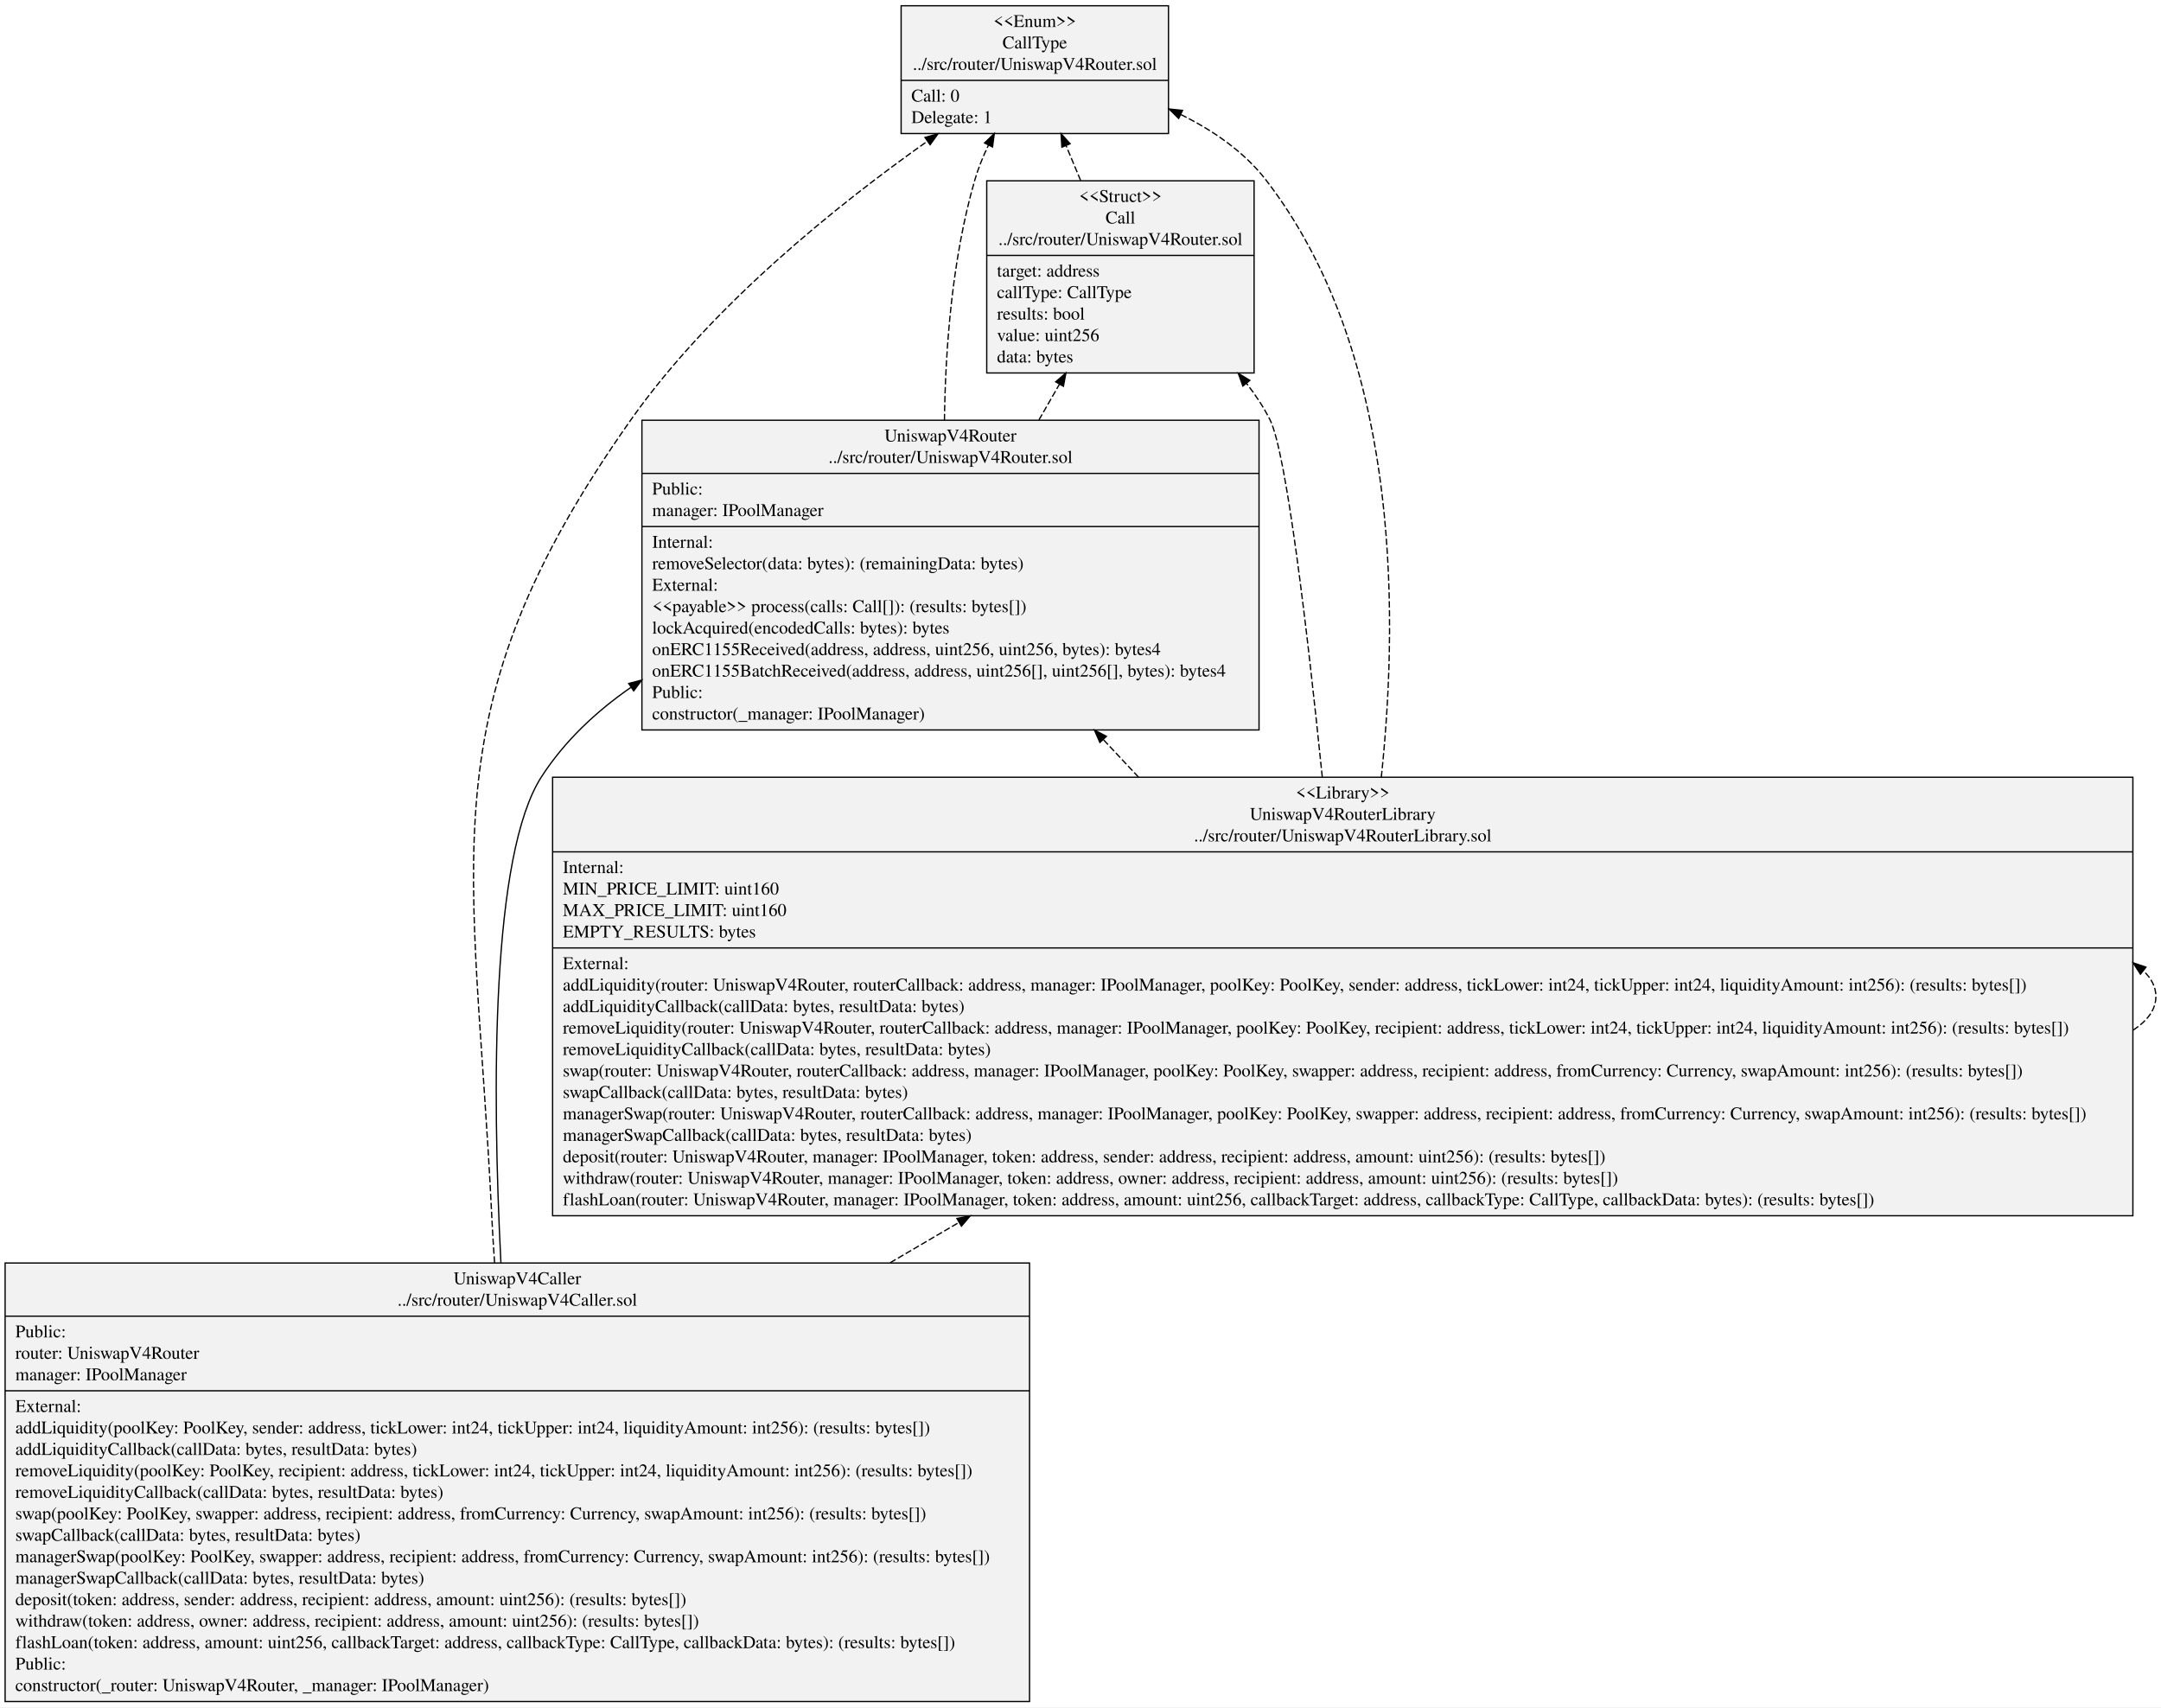
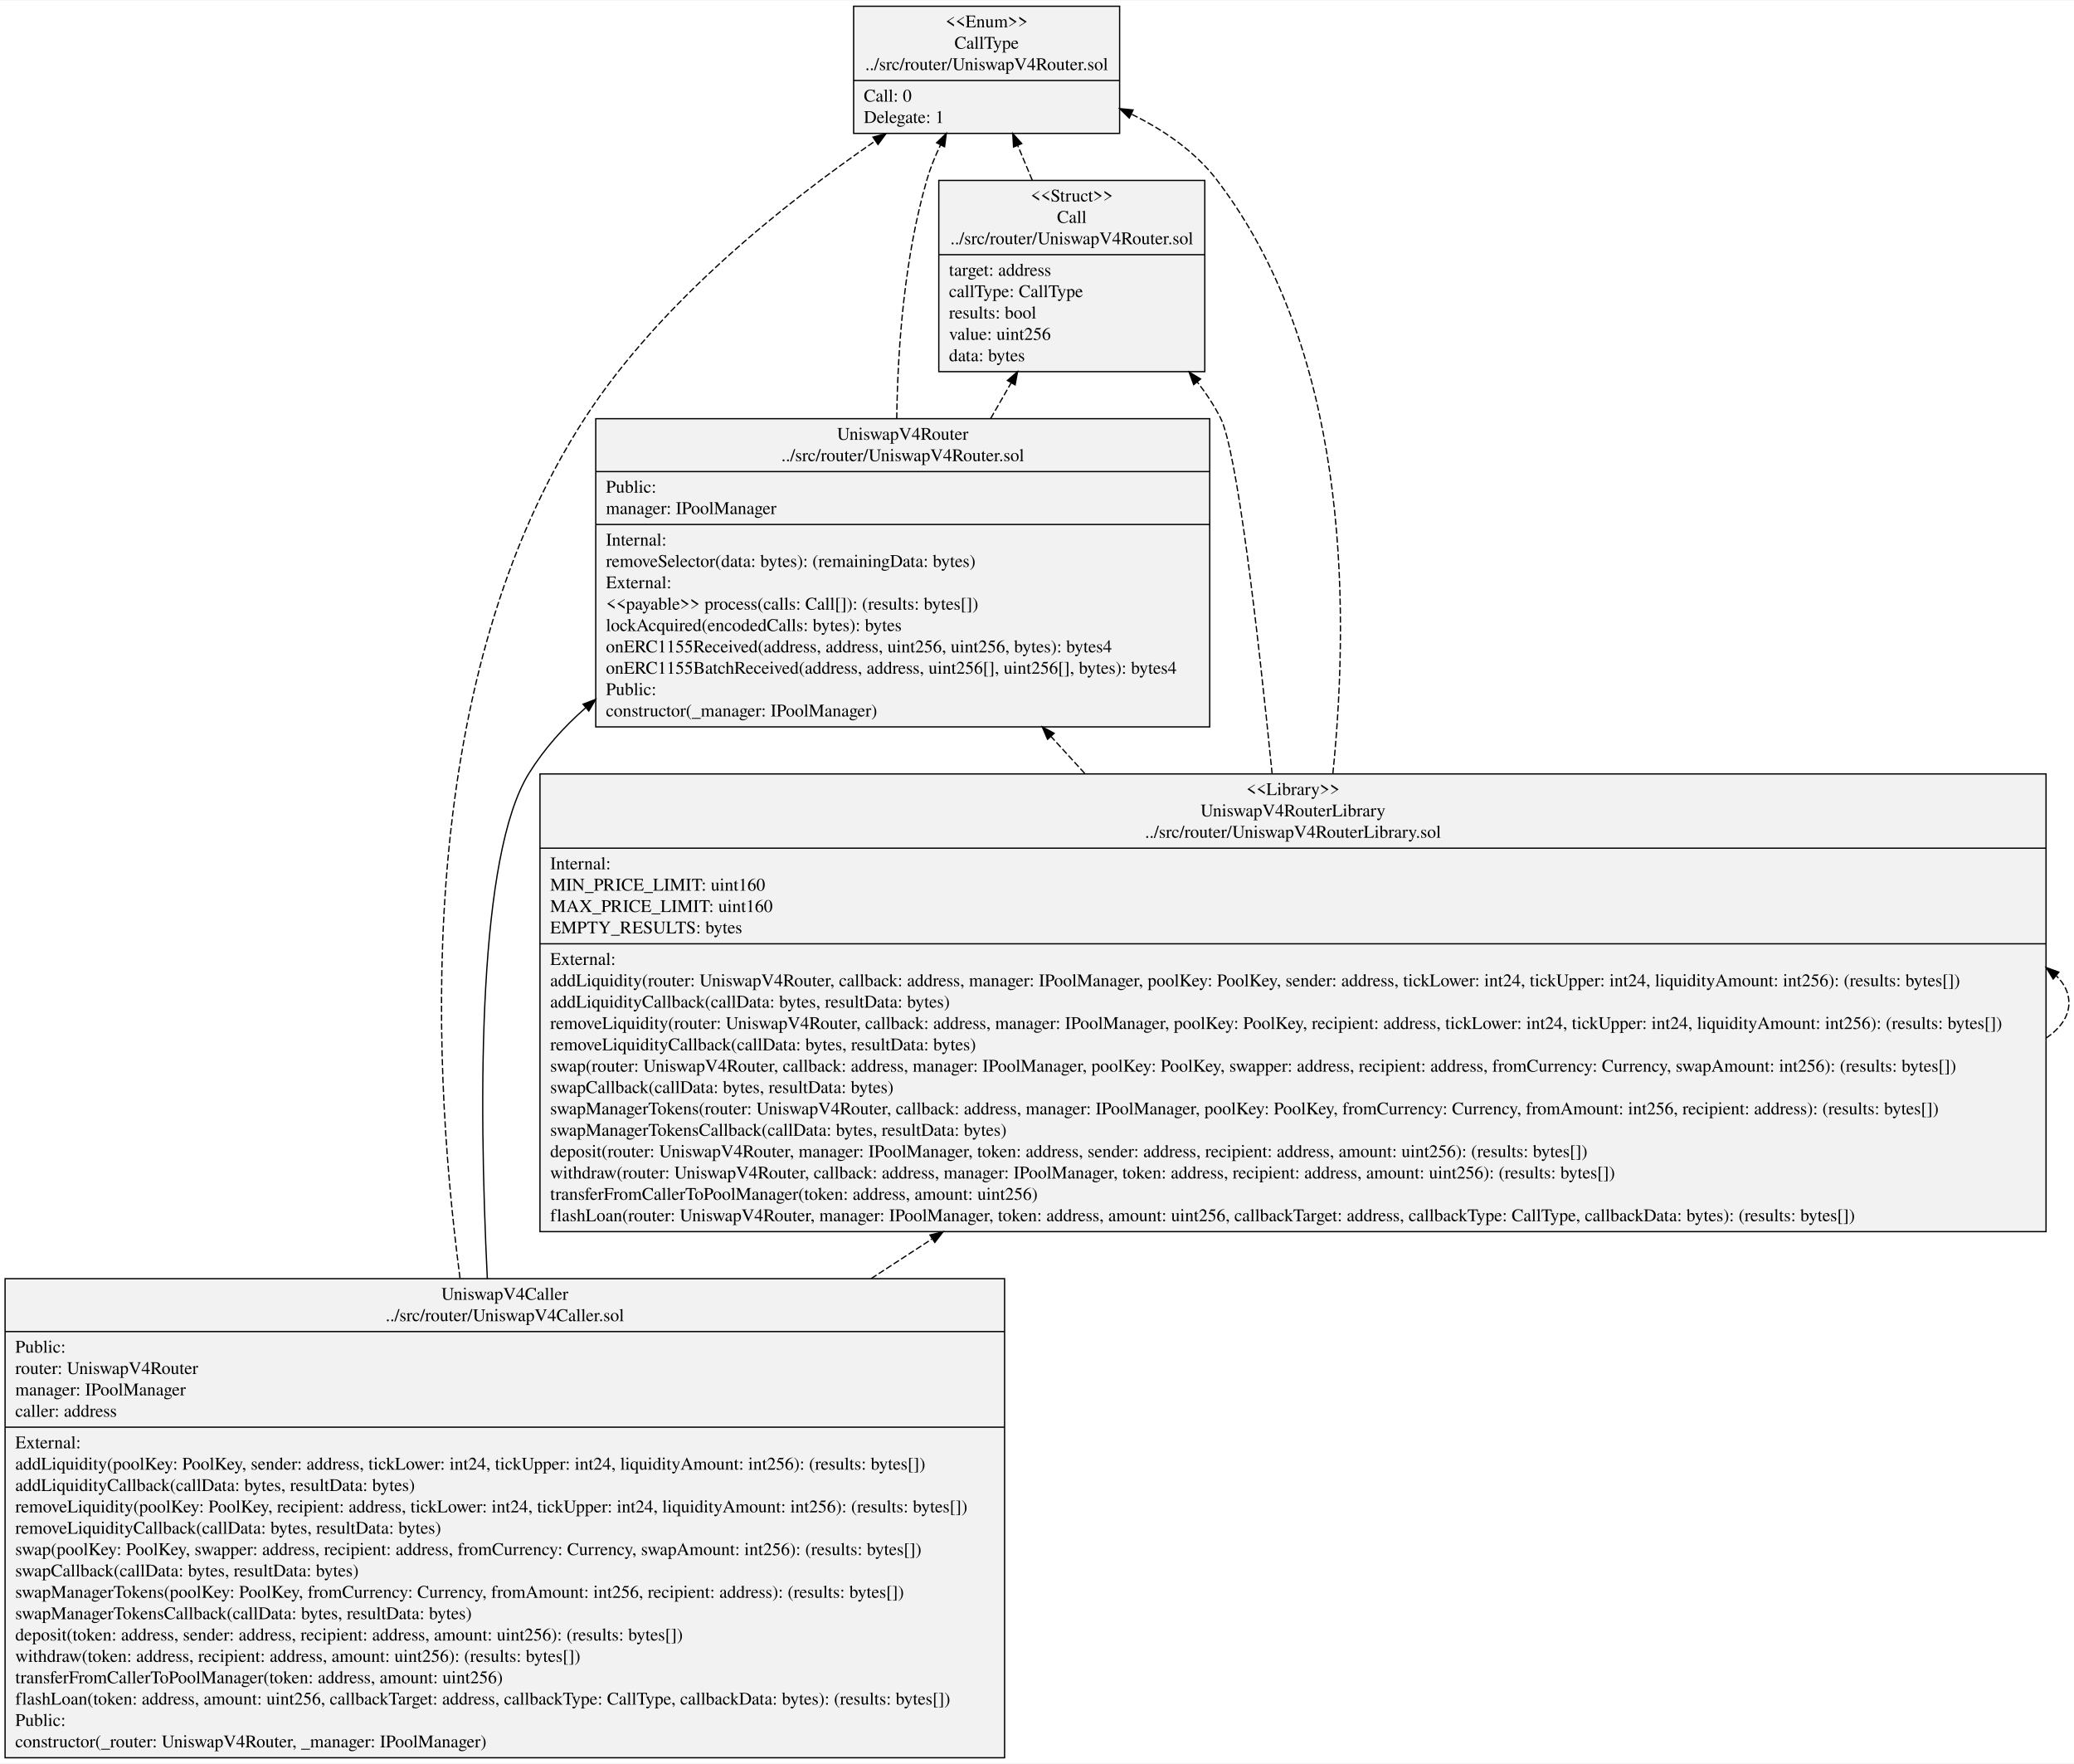
- <svg xmlns="http://www.w3.org/2000/svg" width="1691pt" height="1336pt" viewBox="0.00 0.00 1691.27 1336.20">
-   <g id="graph0" class="graph" transform="scale(1 1) rotate(0) translate(4 1332.2)">
-     <polygon fill="white" stroke="transparent" points="-4,4 -4,-1332.2 1687.27,-1332.2 1687.27,4 -4,4" />
+ <svg xmlns="http://www.w3.org/2000/svg" width="1631pt" height="1387pt" viewBox="0.00 0.00 1631.50 1386.60">
+   <g id="graph0" class="graph" transform="scale(1 1) rotate(0) translate(4 1382.6)">
+     <polygon fill="white" stroke="transparent" points="-4,4 -4,-1382.6 1627.5,-1382.6 1627.5,4 -4,4" />
    <g id="node1" class="node">
-       <polygon fill="#f2f2f2" stroke="black" points="0,-0.5 0,-343.7 801.75,-343.7 801.75,-0.5 0,-0.5" />
-       <text text-anchor="middle" x="400.88" y="-327.1" font-family="Times,serif" font-size="14.00">UniswapV4Caller</text>
-       <text text-anchor="middle" x="400.88" y="-310.3" font-family="Times,serif" font-size="14.00">../src/router/UniswapV4Caller.sol</text>
-       <polyline fill="none" stroke="black" points="0,-302.1 801.75,-302.1 " />
-       <text text-anchor="start" x="8" y="-285.5" font-family="Times,serif" font-size="14.00">Public:</text>
-       <text text-anchor="start" x="8" y="-268.7" font-family="Times,serif" font-size="14.00">   router: UniswapV4Router</text>
-       <text text-anchor="start" x="8" y="-251.9" font-family="Times,serif" font-size="14.00">   manager: IPoolManager</text>
-       <polyline fill="none" stroke="black" points="0,-243.7 801.75,-243.7 " />
-       <text text-anchor="start" x="8" y="-227.1" font-family="Times,serif" font-size="14.00">External:</text>
-       <text text-anchor="start" x="8" y="-210.3" font-family="Times,serif" font-size="14.00">    addLiquidity(poolKey: PoolKey, sender: address, tickLower: int24, tickUpper: int24, liquidityAmount: int256): (results: bytes[])</text>
-       <text text-anchor="start" x="8" y="-193.5" font-family="Times,serif" font-size="14.00">    addLiquidityCallback(callData: bytes, resultData: bytes)</text>
-       <text text-anchor="start" x="8" y="-176.7" font-family="Times,serif" font-size="14.00">    removeLiquidity(poolKey: PoolKey, recipient: address, tickLower: int24, tickUpper: int24, liquidityAmount: int256): (results: bytes[])</text>
-       <text text-anchor="start" x="8" y="-159.9" font-family="Times,serif" font-size="14.00">    removeLiquidityCallback(callData: bytes, resultData: bytes)</text>
-       <text text-anchor="start" x="8" y="-143.1" font-family="Times,serif" font-size="14.00">    swap(poolKey: PoolKey, swapper: address, recipient: address, fromCurrency: Currency, swapAmount: int256): (results: bytes[])</text>
-       <text text-anchor="start" x="8" y="-126.3" font-family="Times,serif" font-size="14.00">    swapCallback(callData: bytes, resultData: bytes)</text>
-       <text text-anchor="start" x="8" y="-109.5" font-family="Times,serif" font-size="14.00">    managerSwap(poolKey: PoolKey, swapper: address, recipient: address, fromCurrency: Currency, swapAmount: int256): (results: bytes[])</text>
-       <text text-anchor="start" x="8" y="-92.7" font-family="Times,serif" font-size="14.00">    managerSwapCallback(callData: bytes, resultData: bytes)</text>
-       <text text-anchor="start" x="8" y="-75.9" font-family="Times,serif" font-size="14.00">    deposit(token: address, sender: address, recipient: address, amount: uint256): (results: bytes[])</text>
-       <text text-anchor="start" x="8" y="-59.1" font-family="Times,serif" font-size="14.00">    withdraw(token: address, owner: address, recipient: address, amount: uint256): (results: bytes[])</text>
+       <polygon fill="#f2f2f2" stroke="black" points="0,-0.5 0,-377.3 786.25,-377.3 786.25,-0.5 0,-0.5" />
+       <text text-anchor="middle" x="393.13" y="-360.7" font-family="Times,serif" font-size="14.00">UniswapV4Caller</text>
+       <text text-anchor="middle" x="393.13" y="-343.9" font-family="Times,serif" font-size="14.00">../src/router/UniswapV4Caller.sol</text>
+       <polyline fill="none" stroke="black" points="0,-335.7 786.25,-335.7 " />
+       <text text-anchor="start" x="8" y="-319.1" font-family="Times,serif" font-size="14.00">Public:</text>
+       <text text-anchor="start" x="8" y="-302.3" font-family="Times,serif" font-size="14.00">   router: UniswapV4Router</text>
+       <text text-anchor="start" x="8" y="-285.5" font-family="Times,serif" font-size="14.00">   manager: IPoolManager</text>
+       <text text-anchor="start" x="8" y="-268.7" font-family="Times,serif" font-size="14.00">   caller: address</text>
+       <polyline fill="none" stroke="black" points="0,-260.5 786.25,-260.5 " />
+       <text text-anchor="start" x="8" y="-243.9" font-family="Times,serif" font-size="14.00">External:</text>
+       <text text-anchor="start" x="8" y="-227.1" font-family="Times,serif" font-size="14.00">    addLiquidity(poolKey: PoolKey, sender: address, tickLower: int24, tickUpper: int24, liquidityAmount: int256): (results: bytes[])</text>
+       <text text-anchor="start" x="8" y="-210.3" font-family="Times,serif" font-size="14.00">    addLiquidityCallback(callData: bytes, resultData: bytes)</text>
+       <text text-anchor="start" x="8" y="-193.5" font-family="Times,serif" font-size="14.00">    removeLiquidity(poolKey: PoolKey, recipient: address, tickLower: int24, tickUpper: int24, liquidityAmount: int256): (results: bytes[])</text>
+       <text text-anchor="start" x="8" y="-176.7" font-family="Times,serif" font-size="14.00">    removeLiquidityCallback(callData: bytes, resultData: bytes)</text>
+       <text text-anchor="start" x="8" y="-159.9" font-family="Times,serif" font-size="14.00">    swap(poolKey: PoolKey, swapper: address, recipient: address, fromCurrency: Currency, swapAmount: int256): (results: bytes[])</text>
+       <text text-anchor="start" x="8" y="-143.1" font-family="Times,serif" font-size="14.00">    swapCallback(callData: bytes, resultData: bytes)</text>
+       <text text-anchor="start" x="8" y="-126.3" font-family="Times,serif" font-size="14.00">    swapManagerTokens(poolKey: PoolKey, fromCurrency: Currency, fromAmount: int256, recipient: address): (results: bytes[])</text>
+       <text text-anchor="start" x="8" y="-109.5" font-family="Times,serif" font-size="14.00">    swapManagerTokensCallback(callData: bytes, resultData: bytes)</text>
+       <text text-anchor="start" x="8" y="-92.7" font-family="Times,serif" font-size="14.00">    deposit(token: address, sender: address, recipient: address, amount: uint256): (results: bytes[])</text>
+       <text text-anchor="start" x="8" y="-75.9" font-family="Times,serif" font-size="14.00">    withdraw(token: address, recipient: address, amount: uint256): (results: bytes[])</text>
+       <text text-anchor="start" x="8" y="-59.1" font-family="Times,serif" font-size="14.00">    transferFromCallerToPoolManager(token: address, amount: uint256)</text>
      <text text-anchor="start" x="8" y="-42.3" font-family="Times,serif" font-size="14.00">    flashLoan(token: address, amount: uint256, callbackTarget: address, callbackType: CallType, callbackData: bytes): (results: bytes[])</text>
      <text text-anchor="start" x="8" y="-25.5" font-family="Times,serif" font-size="14.00">Public:</text>
      <text text-anchor="start" x="8" y="-8.7" font-family="Times,serif" font-size="14.00">    constructor(_router: UniswapV4Router, _manager: IPoolManager)</text>
    </g>
    <g id="node2" class="node">
-       <polygon fill="#f2f2f2" stroke="black" points="701.25,-1227.7 701.25,-1327.7 910.5,-1327.7 910.5,-1227.7 701.25,-1227.7" />
-       <text text-anchor="middle" x="805.88" y="-1311.1" font-family="Times,serif" font-size="14.00">&lt;&lt;Enum&gt;&gt;</text>
-       <text text-anchor="middle" x="805.88" y="-1294.3" font-family="Times,serif" font-size="14.00">CallType</text>
-       <text text-anchor="middle" x="805.88" y="-1277.5" font-family="Times,serif" font-size="14.00">../src/router/UniswapV4Router.sol</text>
-       <polyline fill="none" stroke="black" points="701.25,-1269.3 910.5,-1269.3 " />
-       <text text-anchor="start" x="709.25" y="-1252.7" font-family="Times,serif" font-size="14.00">Call: 0</text>
-       <text text-anchor="start" x="709.25" y="-1235.9" font-family="Times,serif" font-size="14.00">Delegate: 1</text>
+       <polygon fill="#f2f2f2" stroke="black" points="667.5,-1278.1 667.5,-1378.1 876.75,-1378.1 876.75,-1278.1 667.5,-1278.1" />
+       <text text-anchor="middle" x="772.13" y="-1361.5" font-family="Times,serif" font-size="14.00">&lt;&lt;Enum&gt;&gt;</text>
+       <text text-anchor="middle" x="772.13" y="-1344.7" font-family="Times,serif" font-size="14.00">CallType</text>
+       <text text-anchor="middle" x="772.13" y="-1327.9" font-family="Times,serif" font-size="14.00">../src/router/UniswapV4Router.sol</text>
+       <polyline fill="none" stroke="black" points="667.5,-1319.7 876.75,-1319.7 " />
+       <text text-anchor="start" x="675.5" y="-1303.1" font-family="Times,serif" font-size="14.00">Call: 0</text>
+       <text text-anchor="start" x="675.5" y="-1286.3" font-family="Times,serif" font-size="14.00">Delegate: 1</text>
    </g>
    <g id="edge3" class="edge">
-       <path fill="none" stroke="black" stroke-dasharray="5,2" d="M383.07,-343.94C382.2,-356.2 381.44,-368.38 380.88,-380.2 367.34,-661.23 327.5,-774.03 489.88,-1003.8 552.99,-1093.11 651.46,-1171.93 721.7,-1221.61" />
-       <polygon fill="black" stroke="black" points="719.92,-1224.64 730.12,-1227.53 723.95,-1218.92 719.92,-1224.64" />
+       <path fill="none" stroke="black" stroke-dasharray="5,2" d="M357.87,-377.72C333.31,-564.65 325.06,-852.06 456.13,-1054.2 515.15,-1145.23 613.17,-1223.1 684.41,-1272.08" />
+       <polygon fill="black" stroke="black" points="682.73,-1275.17 692.96,-1277.91 686.67,-1269.38 682.73,-1275.17" />
    </g>
    <g id="node4" class="node">
-       <polygon fill="#f2f2f2" stroke="black" points="498.39,-760.9 498.39,-1003.3 981.36,-1003.3 981.36,-760.9 498.39,-760.9" />
-       <text text-anchor="middle" x="739.88" y="-986.7" font-family="Times,serif" font-size="14.00">UniswapV4Router</text>
-       <text text-anchor="middle" x="739.88" y="-969.9" font-family="Times,serif" font-size="14.00">../src/router/UniswapV4Router.sol</text>
-       <polyline fill="none" stroke="black" points="498.39,-961.7 981.36,-961.7 " />
-       <text text-anchor="start" x="506.39" y="-945.1" font-family="Times,serif" font-size="14.00">Public:</text>
-       <text text-anchor="start" x="506.39" y="-928.3" font-family="Times,serif" font-size="14.00">   manager: IPoolManager</text>
-       <polyline fill="none" stroke="black" points="498.39,-920.1 981.36,-920.1 " />
-       <text text-anchor="start" x="506.39" y="-903.5" font-family="Times,serif" font-size="14.00">Internal:</text>
-       <text text-anchor="start" x="506.39" y="-886.7" font-family="Times,serif" font-size="14.00">    removeSelector(data: bytes): (remainingData: bytes)</text>
-       <text text-anchor="start" x="506.39" y="-869.9" font-family="Times,serif" font-size="14.00">External:</text>
-       <text text-anchor="start" x="506.39" y="-853.1" font-family="Times,serif" font-size="14.00">    &lt;&lt;payable&gt;&gt; process(calls: Call[]): (results: bytes[])</text>
-       <text text-anchor="start" x="506.39" y="-836.3" font-family="Times,serif" font-size="14.00">    lockAcquired(encodedCalls: bytes): bytes</text>
-       <text text-anchor="start" x="506.39" y="-819.5" font-family="Times,serif" font-size="14.00">    onERC1155Received(address, address, uint256, uint256, bytes): bytes4</text>
-       <text text-anchor="start" x="506.39" y="-802.7" font-family="Times,serif" font-size="14.00">    onERC1155BatchReceived(address, address, uint256[], uint256[], bytes): bytes4</text>
-       <text text-anchor="start" x="506.39" y="-785.9" font-family="Times,serif" font-size="14.00">Public:</text>
-       <text text-anchor="start" x="506.39" y="-769.1" font-family="Times,serif" font-size="14.00">    constructor(_manager: IPoolManager)</text>
+       <polygon fill="#f2f2f2" stroke="black" points="464.65,-811.3 464.65,-1053.7 947.61,-1053.7 947.61,-811.3 464.65,-811.3" />
+       <text text-anchor="middle" x="706.13" y="-1037.1" font-family="Times,serif" font-size="14.00">UniswapV4Router</text>
+       <text text-anchor="middle" x="706.13" y="-1020.3" font-family="Times,serif" font-size="14.00">../src/router/UniswapV4Router.sol</text>
+       <polyline fill="none" stroke="black" points="464.65,-1012.1 947.61,-1012.1 " />
+       <text text-anchor="start" x="472.65" y="-995.5" font-family="Times,serif" font-size="14.00">Public:</text>
+       <text text-anchor="start" x="472.65" y="-978.7" font-family="Times,serif" font-size="14.00">   manager: IPoolManager</text>
+       <polyline fill="none" stroke="black" points="464.65,-970.5 947.61,-970.5 " />
+       <text text-anchor="start" x="472.65" y="-953.9" font-family="Times,serif" font-size="14.00">Internal:</text>
+       <text text-anchor="start" x="472.65" y="-937.1" font-family="Times,serif" font-size="14.00">    removeSelector(data: bytes): (remainingData: bytes)</text>
+       <text text-anchor="start" x="472.65" y="-920.3" font-family="Times,serif" font-size="14.00">External:</text>
+       <text text-anchor="start" x="472.65" y="-903.5" font-family="Times,serif" font-size="14.00">    &lt;&lt;payable&gt;&gt; process(calls: Call[]): (results: bytes[])</text>
+       <text text-anchor="start" x="472.65" y="-886.7" font-family="Times,serif" font-size="14.00">    lockAcquired(encodedCalls: bytes): bytes</text>
+       <text text-anchor="start" x="472.65" y="-869.9" font-family="Times,serif" font-size="14.00">    onERC1155Received(address, address, uint256, uint256, bytes): bytes4</text>
+       <text text-anchor="start" x="472.65" y="-853.1" font-family="Times,serif" font-size="14.00">    onERC1155BatchReceived(address, address, uint256[], uint256[], bytes): bytes4</text>
+       <text text-anchor="start" x="472.65" y="-836.3" font-family="Times,serif" font-size="14.00">Public:</text>
+       <text text-anchor="start" x="472.65" y="-819.5" font-family="Times,serif" font-size="14.00">    constructor(_manager: IPoolManager)</text>
    </g>
    <g id="edge2" class="edge">
-       <path fill="none" stroke="black" d="M388.03,-343.94C381.01,-482.22 380.49,-663.62 419.88,-724.4 437.86,-752.16 462.29,-775.16 489.69,-794.17" />
-       <polygon fill="black" stroke="black" points="488.04,-797.28 498.29,-799.95 491.94,-791.46 488.04,-797.28" />
+       <path fill="none" stroke="black" d="M379.35,-377.35C372.25,-522.94 372.13,-710.54 412.13,-774.8 424.12,-794.07 439.35,-811.11 456.53,-826.16" />
+       <polygon fill="black" stroke="black" points="454.66,-829.16 464.56,-832.93 459.17,-823.81 454.66,-829.16" />
    </g>
    <g id="node5" class="node">
-       <polygon fill="#f2f2f2" stroke="black" points="428.48,-380.7 428.48,-723.9 1665.27,-723.9 1665.27,-380.7 428.48,-380.7" />
-       <text text-anchor="middle" x="1046.88" y="-707.3" font-family="Times,serif" font-size="14.00">&lt;&lt;Library&gt;&gt;</text>
-       <text text-anchor="middle" x="1046.88" y="-690.5" font-family="Times,serif" font-size="14.00">UniswapV4RouterLibrary</text>
-       <text text-anchor="middle" x="1046.88" y="-673.7" font-family="Times,serif" font-size="14.00">../src/router/UniswapV4RouterLibrary.sol</text>
-       <polyline fill="none" stroke="black" points="428.48,-665.5 1665.27,-665.5 " />
-       <text text-anchor="start" x="436.48" y="-648.9" font-family="Times,serif" font-size="14.00">Internal:</text>
-       <text text-anchor="start" x="436.48" y="-632.1" font-family="Times,serif" font-size="14.00">   MIN_PRICE_LIMIT: uint160</text>
-       <text text-anchor="start" x="436.48" y="-615.3" font-family="Times,serif" font-size="14.00">   MAX_PRICE_LIMIT: uint160</text>
-       <text text-anchor="start" x="436.48" y="-598.5" font-family="Times,serif" font-size="14.00">   EMPTY_RESULTS: bytes</text>
-       <polyline fill="none" stroke="black" points="428.48,-590.3 1665.27,-590.3 " />
-       <text text-anchor="start" x="436.48" y="-573.7" font-family="Times,serif" font-size="14.00">External:</text>
-       <text text-anchor="start" x="436.48" y="-556.9" font-family="Times,serif" font-size="14.00">    addLiquidity(router: UniswapV4Router, routerCallback: address, manager: IPoolManager, poolKey: PoolKey, sender: address, tickLower: int24, tickUpper: int24, liquidityAmount: int256): (results: bytes[])</text>
-       <text text-anchor="start" x="436.48" y="-540.1" font-family="Times,serif" font-size="14.00">    addLiquidityCallback(callData: bytes, resultData: bytes)</text>
-       <text text-anchor="start" x="436.48" y="-523.3" font-family="Times,serif" font-size="14.00">    removeLiquidity(router: UniswapV4Router, routerCallback: address, manager: IPoolManager, poolKey: PoolKey, recipient: address, tickLower: int24, tickUpper: int24, liquidityAmount: int256): (results: bytes[])</text>
-       <text text-anchor="start" x="436.48" y="-506.5" font-family="Times,serif" font-size="14.00">    removeLiquidityCallback(callData: bytes, resultData: bytes)</text>
-       <text text-anchor="start" x="436.48" y="-489.7" font-family="Times,serif" font-size="14.00">    swap(router: UniswapV4Router, routerCallback: address, manager: IPoolManager, poolKey: PoolKey, swapper: address, recipient: address, fromCurrency: Currency, swapAmount: int256): (results: bytes[])</text>
-       <text text-anchor="start" x="436.48" y="-472.9" font-family="Times,serif" font-size="14.00">    swapCallback(callData: bytes, resultData: bytes)</text>
-       <text text-anchor="start" x="436.48" y="-456.1" font-family="Times,serif" font-size="14.00">    managerSwap(router: UniswapV4Router, routerCallback: address, manager: IPoolManager, poolKey: PoolKey, swapper: address, recipient: address, fromCurrency: Currency, swapAmount: int256): (results: bytes[])</text>
-       <text text-anchor="start" x="436.48" y="-439.3" font-family="Times,serif" font-size="14.00">    managerSwapCallback(callData: bytes, resultData: bytes)</text>
-       <text text-anchor="start" x="436.48" y="-422.5" font-family="Times,serif" font-size="14.00">    deposit(router: UniswapV4Router, manager: IPoolManager, token: address, sender: address, recipient: address, amount: uint256): (results: bytes[])</text>
-       <text text-anchor="start" x="436.48" y="-405.7" font-family="Times,serif" font-size="14.00">    withdraw(router: UniswapV4Router, manager: IPoolManager, token: address, owner: address, recipient: address, amount: uint256): (results: bytes[])</text>
-       <text text-anchor="start" x="436.48" y="-388.9" font-family="Times,serif" font-size="14.00">    flashLoan(router: UniswapV4Router, manager: IPoolManager, token: address, amount: uint256, callbackTarget: address, callbackType: CallType, callbackData: bytes): (results: bytes[])</text>
+       <polygon fill="#f2f2f2" stroke="black" points="420.76,-414.3 420.76,-774.3 1605.5,-774.3 1605.5,-414.3 420.76,-414.3" />
+       <text text-anchor="middle" x="1013.13" y="-757.7" font-family="Times,serif" font-size="14.00">&lt;&lt;Library&gt;&gt;</text>
+       <text text-anchor="middle" x="1013.13" y="-740.9" font-family="Times,serif" font-size="14.00">UniswapV4RouterLibrary</text>
+       <text text-anchor="middle" x="1013.13" y="-724.1" font-family="Times,serif" font-size="14.00">../src/router/UniswapV4RouterLibrary.sol</text>
+       <polyline fill="none" stroke="black" points="420.76,-715.9 1605.5,-715.9 " />
+       <text text-anchor="start" x="428.76" y="-699.3" font-family="Times,serif" font-size="14.00">Internal:</text>
+       <text text-anchor="start" x="428.76" y="-682.5" font-family="Times,serif" font-size="14.00">   MIN_PRICE_LIMIT: uint160</text>
+       <text text-anchor="start" x="428.76" y="-665.7" font-family="Times,serif" font-size="14.00">   MAX_PRICE_LIMIT: uint160</text>
+       <text text-anchor="start" x="428.76" y="-648.9" font-family="Times,serif" font-size="14.00">   EMPTY_RESULTS: bytes</text>
+       <polyline fill="none" stroke="black" points="420.76,-640.7 1605.5,-640.7 " />
+       <text text-anchor="start" x="428.76" y="-624.1" font-family="Times,serif" font-size="14.00">External:</text>
+       <text text-anchor="start" x="428.76" y="-607.3" font-family="Times,serif" font-size="14.00">    addLiquidity(router: UniswapV4Router, callback: address, manager: IPoolManager, poolKey: PoolKey, sender: address, tickLower: int24, tickUpper: int24, liquidityAmount: int256): (results: bytes[])</text>
+       <text text-anchor="start" x="428.76" y="-590.5" font-family="Times,serif" font-size="14.00">    addLiquidityCallback(callData: bytes, resultData: bytes)</text>
+       <text text-anchor="start" x="428.76" y="-573.7" font-family="Times,serif" font-size="14.00">    removeLiquidity(router: UniswapV4Router, callback: address, manager: IPoolManager, poolKey: PoolKey, recipient: address, tickLower: int24, tickUpper: int24, liquidityAmount: int256): (results: bytes[])</text>
+       <text text-anchor="start" x="428.76" y="-556.9" font-family="Times,serif" font-size="14.00">    removeLiquidityCallback(callData: bytes, resultData: bytes)</text>
+       <text text-anchor="start" x="428.76" y="-540.1" font-family="Times,serif" font-size="14.00">    swap(router: UniswapV4Router, callback: address, manager: IPoolManager, poolKey: PoolKey, swapper: address, recipient: address, fromCurrency: Currency, swapAmount: int256): (results: bytes[])</text>
+       <text text-anchor="start" x="428.76" y="-523.3" font-family="Times,serif" font-size="14.00">    swapCallback(callData: bytes, resultData: bytes)</text>
+       <text text-anchor="start" x="428.76" y="-506.5" font-family="Times,serif" font-size="14.00">    swapManagerTokens(router: UniswapV4Router, callback: address, manager: IPoolManager, poolKey: PoolKey, fromCurrency: Currency, fromAmount: int256, recipient: address): (results: bytes[])</text>
+       <text text-anchor="start" x="428.76" y="-489.7" font-family="Times,serif" font-size="14.00">    swapManagerTokensCallback(callData: bytes, resultData: bytes)</text>
+       <text text-anchor="start" x="428.76" y="-472.9" font-family="Times,serif" font-size="14.00">    deposit(router: UniswapV4Router, manager: IPoolManager, token: address, sender: address, recipient: address, amount: uint256): (results: bytes[])</text>
+       <text text-anchor="start" x="428.76" y="-456.1" font-family="Times,serif" font-size="14.00">    withdraw(router: UniswapV4Router, callback: address, manager: IPoolManager, token: address, recipient: address, amount: uint256): (results: bytes[])</text>
+       <text text-anchor="start" x="428.76" y="-439.3" font-family="Times,serif" font-size="14.00">    transferFromCallerToPoolManager(token: address, amount: uint256)</text>
+       <text text-anchor="start" x="428.76" y="-422.5" font-family="Times,serif" font-size="14.00">    flashLoan(router: UniswapV4Router, manager: IPoolManager, token: address, amount: uint256, callbackTarget: address, callbackType: CallType, callbackData: bytes): (results: bytes[])</text>
    </g>
    <g id="edge1" class="edge">
-       <path fill="none" stroke="black" stroke-dasharray="5,2" d="M692.69,-343.94C710.58,-354.42 728.59,-364.96 746.52,-375.46" />
-       <polygon fill="black" stroke="black" points="744.91,-378.57 755.31,-380.6 748.44,-372.53 744.91,-378.57" />
+       <path fill="none" stroke="black" stroke-dasharray="5,2" d="M681.35,-377.43C697.22,-387.76 713.17,-398.14 729.03,-408.46" />
+       <polygon fill="black" stroke="black" points="727.55,-411.66 737.84,-414.18 731.36,-405.8 727.55,-411.66" />
    </g>
    <g id="node3" class="node">
-       <polygon fill="#f2f2f2" stroke="black" points="768.25,-1040.3 768.25,-1190.7 977.5,-1190.7 977.5,-1040.3 768.25,-1040.3" />
-       <text text-anchor="middle" x="872.88" y="-1174.1" font-family="Times,serif" font-size="14.00">&lt;&lt;Struct&gt;&gt;</text>
-       <text text-anchor="middle" x="872.88" y="-1157.3" font-family="Times,serif" font-size="14.00">Call</text>
-       <text text-anchor="middle" x="872.88" y="-1140.5" font-family="Times,serif" font-size="14.00">../src/router/UniswapV4Router.sol</text>
-       <polyline fill="none" stroke="black" points="768.25,-1132.3 977.5,-1132.3 " />
-       <text text-anchor="start" x="776.25" y="-1115.7" font-family="Times,serif" font-size="14.00">target: address</text>
-       <text text-anchor="start" x="776.25" y="-1098.9" font-family="Times,serif" font-size="14.00">callType: CallType</text>
-       <text text-anchor="start" x="776.25" y="-1082.1" font-family="Times,serif" font-size="14.00">results: bool</text>
-       <text text-anchor="start" x="776.25" y="-1065.3" font-family="Times,serif" font-size="14.00">value: uint256</text>
-       <text text-anchor="start" x="776.25" y="-1048.5" font-family="Times,serif" font-size="14.00">data: bytes</text>
+       <polygon fill="#f2f2f2" stroke="black" points="734.5,-1090.7 734.5,-1241.1 943.75,-1241.1 943.75,-1090.7 734.5,-1090.7" />
+       <text text-anchor="middle" x="839.13" y="-1224.5" font-family="Times,serif" font-size="14.00">&lt;&lt;Struct&gt;&gt;</text>
+       <text text-anchor="middle" x="839.13" y="-1207.7" font-family="Times,serif" font-size="14.00">Call</text>
+       <text text-anchor="middle" x="839.13" y="-1190.9" font-family="Times,serif" font-size="14.00">../src/router/UniswapV4Router.sol</text>
+       <polyline fill="none" stroke="black" points="734.5,-1182.7 943.75,-1182.7 " />
+       <text text-anchor="start" x="742.5" y="-1166.1" font-family="Times,serif" font-size="14.00">target: address</text>
+       <text text-anchor="start" x="742.5" y="-1149.3" font-family="Times,serif" font-size="14.00">callType: CallType</text>
+       <text text-anchor="start" x="742.5" y="-1132.5" font-family="Times,serif" font-size="14.00">results: bool</text>
+       <text text-anchor="start" x="742.5" y="-1115.7" font-family="Times,serif" font-size="14.00">value: uint256</text>
+       <text text-anchor="start" x="742.5" y="-1098.9" font-family="Times,serif" font-size="14.00">data: bytes</text>
    </g>
    <g id="edge4" class="edge">
-       <path fill="none" stroke="black" stroke-dasharray="5,2" d="M841.73,-1190.97C837.91,-1200.09 834.06,-1209.31 830.36,-1218.15" />
-       <polygon fill="black" stroke="black" points="827.05,-1217 826.42,-1227.57 833.51,-1219.7 827.05,-1217" />
+       <path fill="none" stroke="black" stroke-dasharray="5,2" d="M807.98,-1241.37C804.17,-1250.49 800.31,-1259.71 796.61,-1268.55" />
+       <polygon fill="black" stroke="black" points="793.3,-1267.4 792.67,-1277.97 799.76,-1270.1 793.3,-1267.4" />
    </g>
    <g id="edge6" class="edge">
-       <path fill="none" stroke="black" stroke-dasharray="5,2" d="M735.15,-1003.32C735.93,-1061.15 741.38,-1130.85 758.88,-1191.2 761.53,-1200.38 765.3,-1209.66 769.57,-1218.56" />
-       <polygon fill="black" stroke="black" points="766.53,-1220.32 774.16,-1227.67 772.78,-1217.17 766.53,-1220.32" />
+       <path fill="none" stroke="black" stroke-dasharray="5,2" d="M701.41,-1053.72C702.18,-1111.55 707.63,-1181.25 725.13,-1241.6 727.79,-1250.78 731.56,-1260.06 735.82,-1268.96" />
+       <polygon fill="black" stroke="black" points="732.78,-1270.72 740.41,-1278.07 739.03,-1267.57 732.78,-1270.72" />
    </g>
    <g id="edge5" class="edge">
-       <path fill="none" stroke="black" stroke-dasharray="5,2" d="M809.1,-1003.54C814.5,-1012.93 819.87,-1022.28 825.08,-1031.34" />
-       <polygon fill="black" stroke="black" points="822.21,-1033.37 830.22,-1040.29 828.27,-1029.88 822.21,-1033.37" />
+       <path fill="none" stroke="black" stroke-dasharray="5,2" d="M775.35,-1053.94C780.75,-1063.33 786.12,-1072.68 791.33,-1081.74" />
+       <polygon fill="black" stroke="black" points="788.46,-1083.77 796.47,-1090.69 794.53,-1080.28 788.46,-1083.77" />
    </g>
    <g id="edge9" class="edge">
-       <path fill="none" stroke="black" stroke-dasharray="5,2" d="M1077.06,-723.93C1091.86,-863.77 1088.53,-1059.42 986.88,-1191.2 969.77,-1213.38 945.49,-1230.07 920.25,-1242.52" />
-       <polygon fill="black" stroke="black" points="918.47,-1239.49 910.92,-1246.92 921.46,-1245.82 918.47,-1239.49" />
+       <path fill="none" stroke="black" stroke-dasharray="5,2" d="M1044.49,-774.47C1058.81,-915.6 1054.22,-1109.84 953.13,-1241.6 935.98,-1263.95 911.55,-1280.71 886.16,-1293.19" />
+       <polygon fill="black" stroke="black" points="884.34,-1290.18 876.78,-1297.6 887.32,-1296.52 884.34,-1290.18" />
    </g>
    <g id="edge8" class="edge">
-       <path fill="none" stroke="black" stroke-dasharray="5,2" d="M1030.85,-724.14C1018.95,-840.8 1002.64,-978.64 989.88,-1003.8 984.84,-1013.73 978.53,-1023.26 971.48,-1032.25" />
-       <polygon fill="black" stroke="black" points="968.74,-1030.07 965.1,-1040.02 974.15,-1034.52 968.74,-1030.07" />
+       <path fill="none" stroke="black" stroke-dasharray="5,2" d="M996.72,-774.31C984.92,-892.06 968.91,-1028.93 956.13,-1054.2 951.1,-1064.14 944.8,-1073.67 937.76,-1082.67" />
+       <polygon fill="black" stroke="black" points="935.02,-1080.49 931.38,-1090.44 940.43,-1084.93 935.02,-1080.49" />
    </g>
    <g id="edge7" class="edge">
-       <path fill="none" stroke="black" stroke-dasharray="5,2" d="M887.08,-723.92C877.79,-733.84 868.54,-743.72 859.45,-753.43" />
-       <polygon fill="black" stroke="black" points="856.81,-751.12 852.53,-760.81 861.92,-755.91 856.81,-751.12" />
+       <path fill="none" stroke="black" stroke-dasharray="5,2" d="M849.29,-774.72C840.38,-784.47 831.52,-794.18 822.83,-803.7" />
+       <polygon fill="black" stroke="black" points="820.06,-801.54 815.9,-811.29 825.23,-806.26 820.06,-801.54" />
    </g>
    <g id="edge10" class="edge">
-       <path fill="none" stroke="black" stroke-dasharray="5,2" d="M1665.46,-525.94C1676.95,-533.5 1683.27,-542.29 1683.27,-552.3 1683.27,-559.65 1679.86,-566.34 1673.5,-572.38" />
-       <polygon fill="black" stroke="black" points="1671.18,-569.75 1665.46,-578.66 1675.49,-575.26 1671.18,-569.75" />
+       <path fill="none" stroke="black" stroke-dasharray="5,2" d="M1605.61,-566.57C1617.14,-574.5 1623.5,-583.74 1623.5,-594.3 1623.5,-602.06 1620.07,-609.1 1613.68,-615.43" />
+       <polygon fill="black" stroke="black" points="1611.14,-612.99 1605.61,-622.03 1615.57,-618.41 1611.14,-612.99" />
    </g>
  </g>
</svg>
